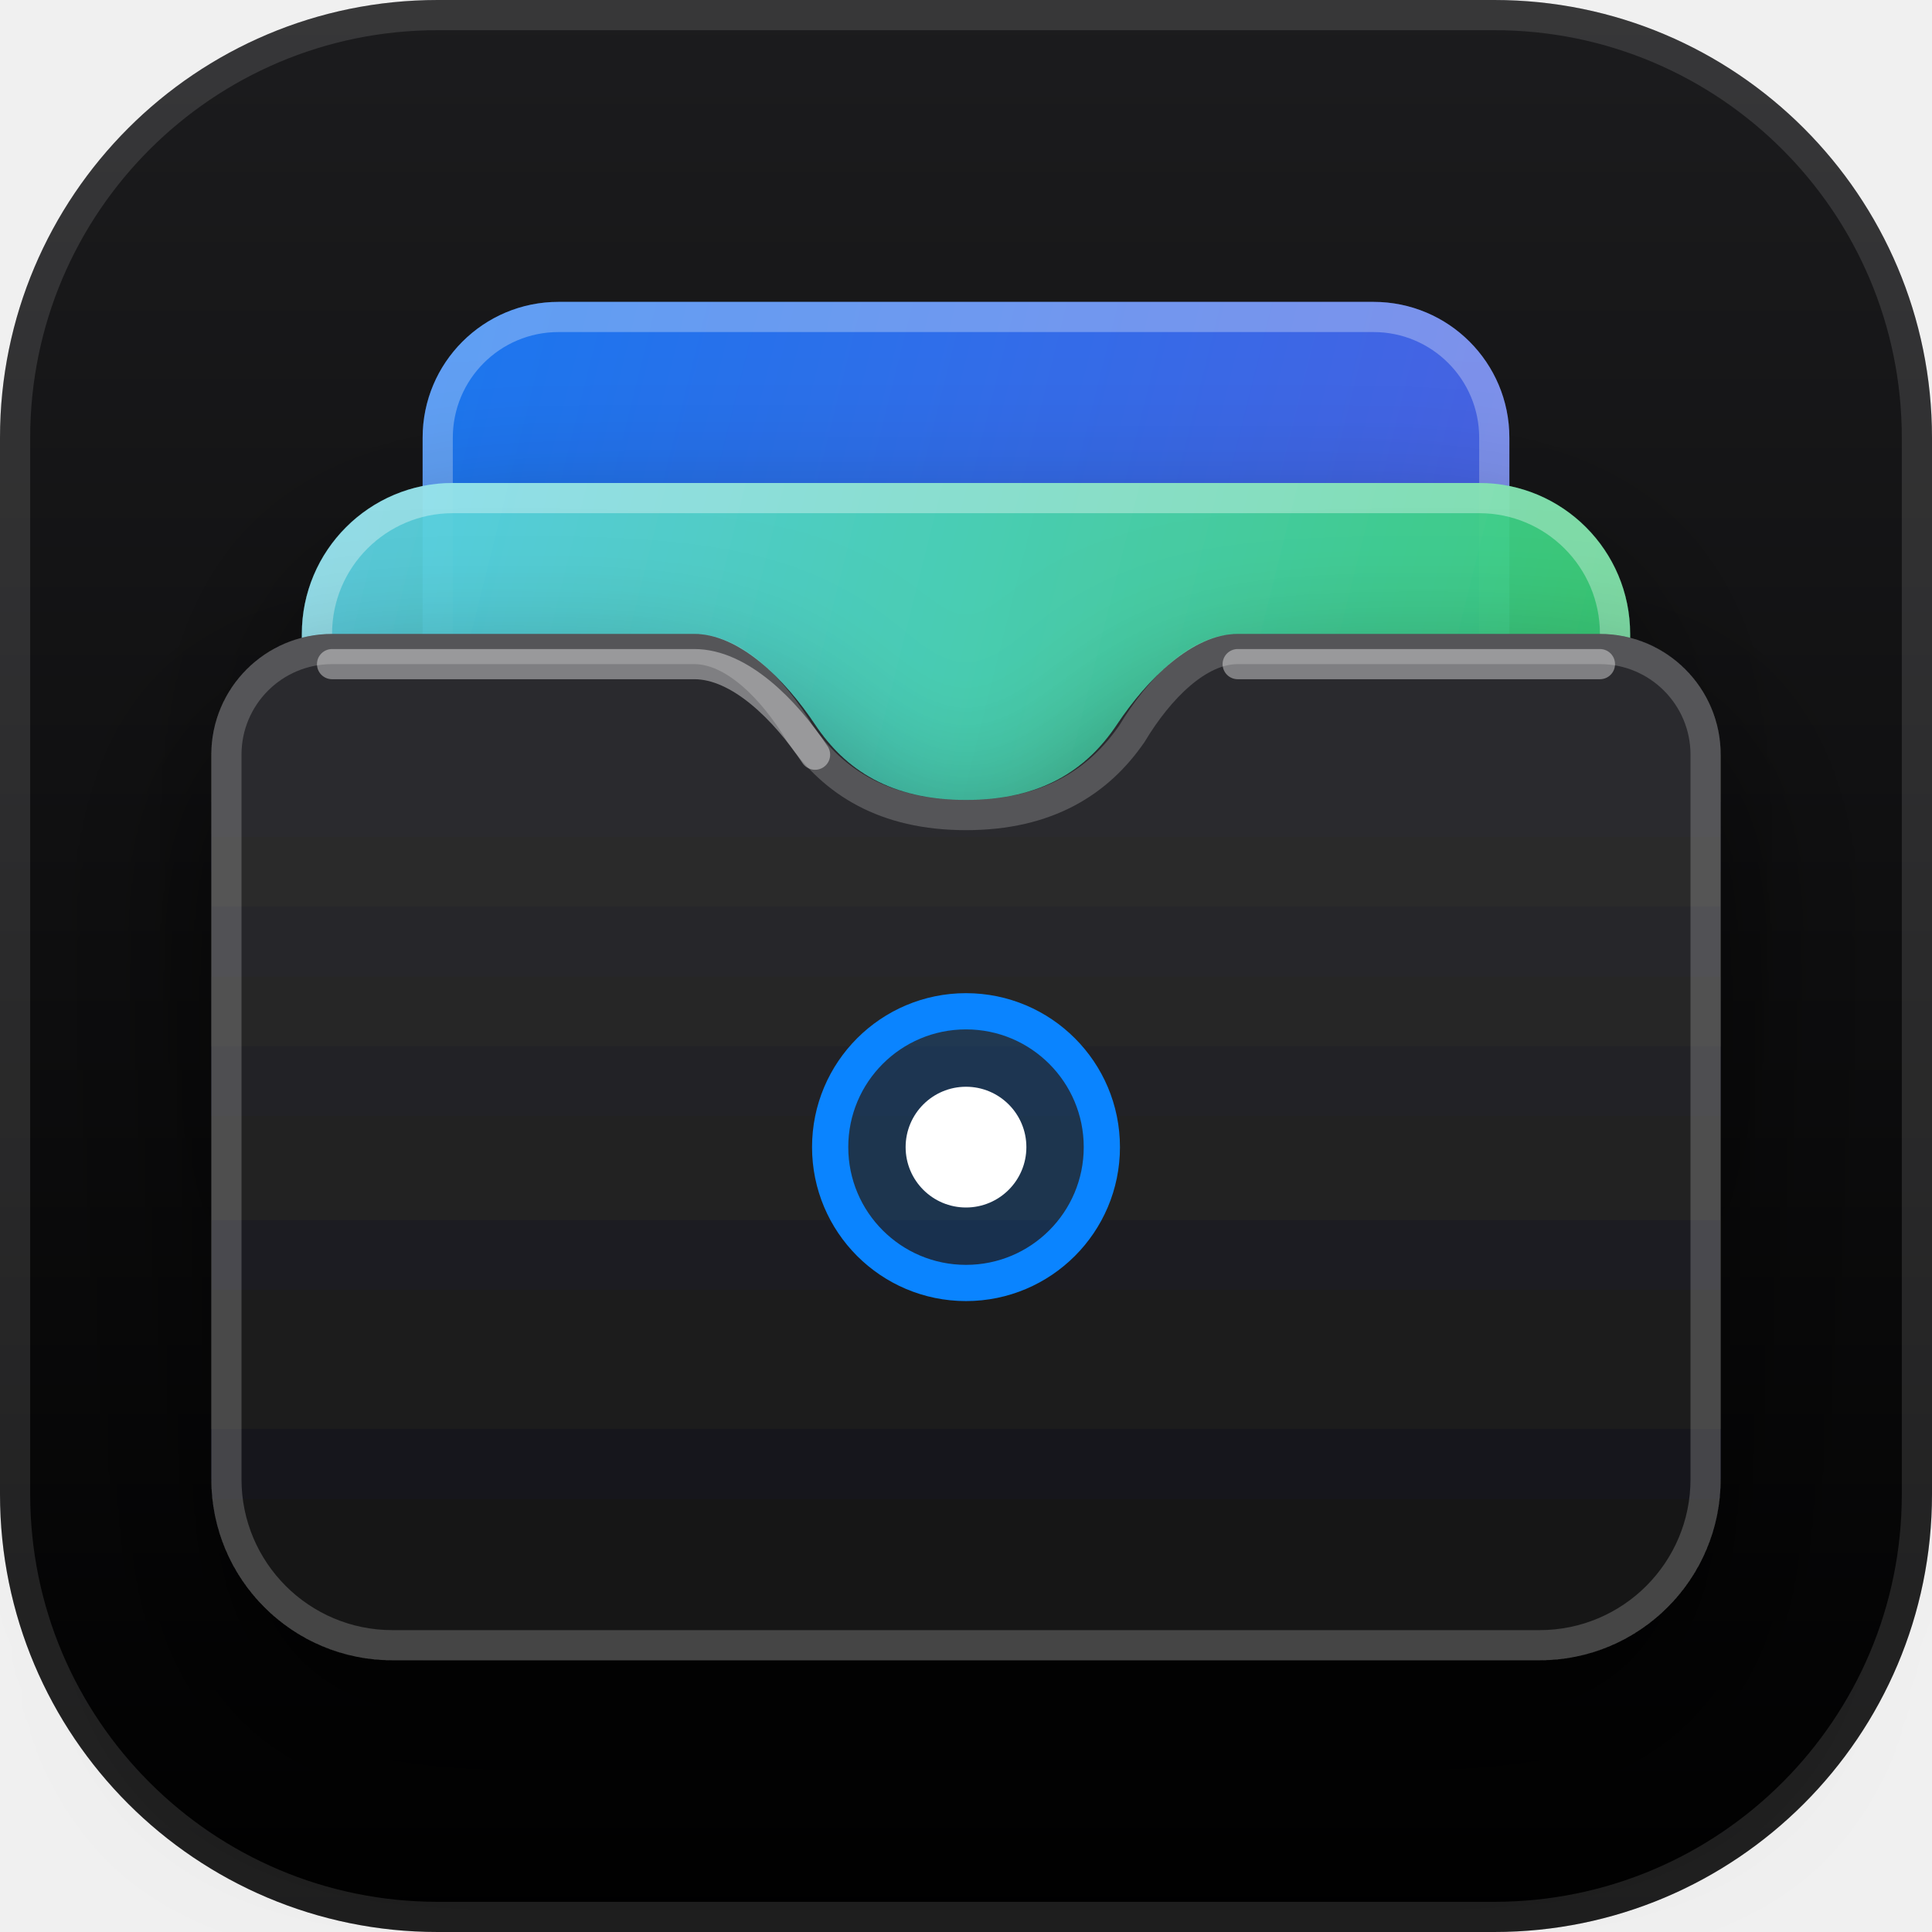
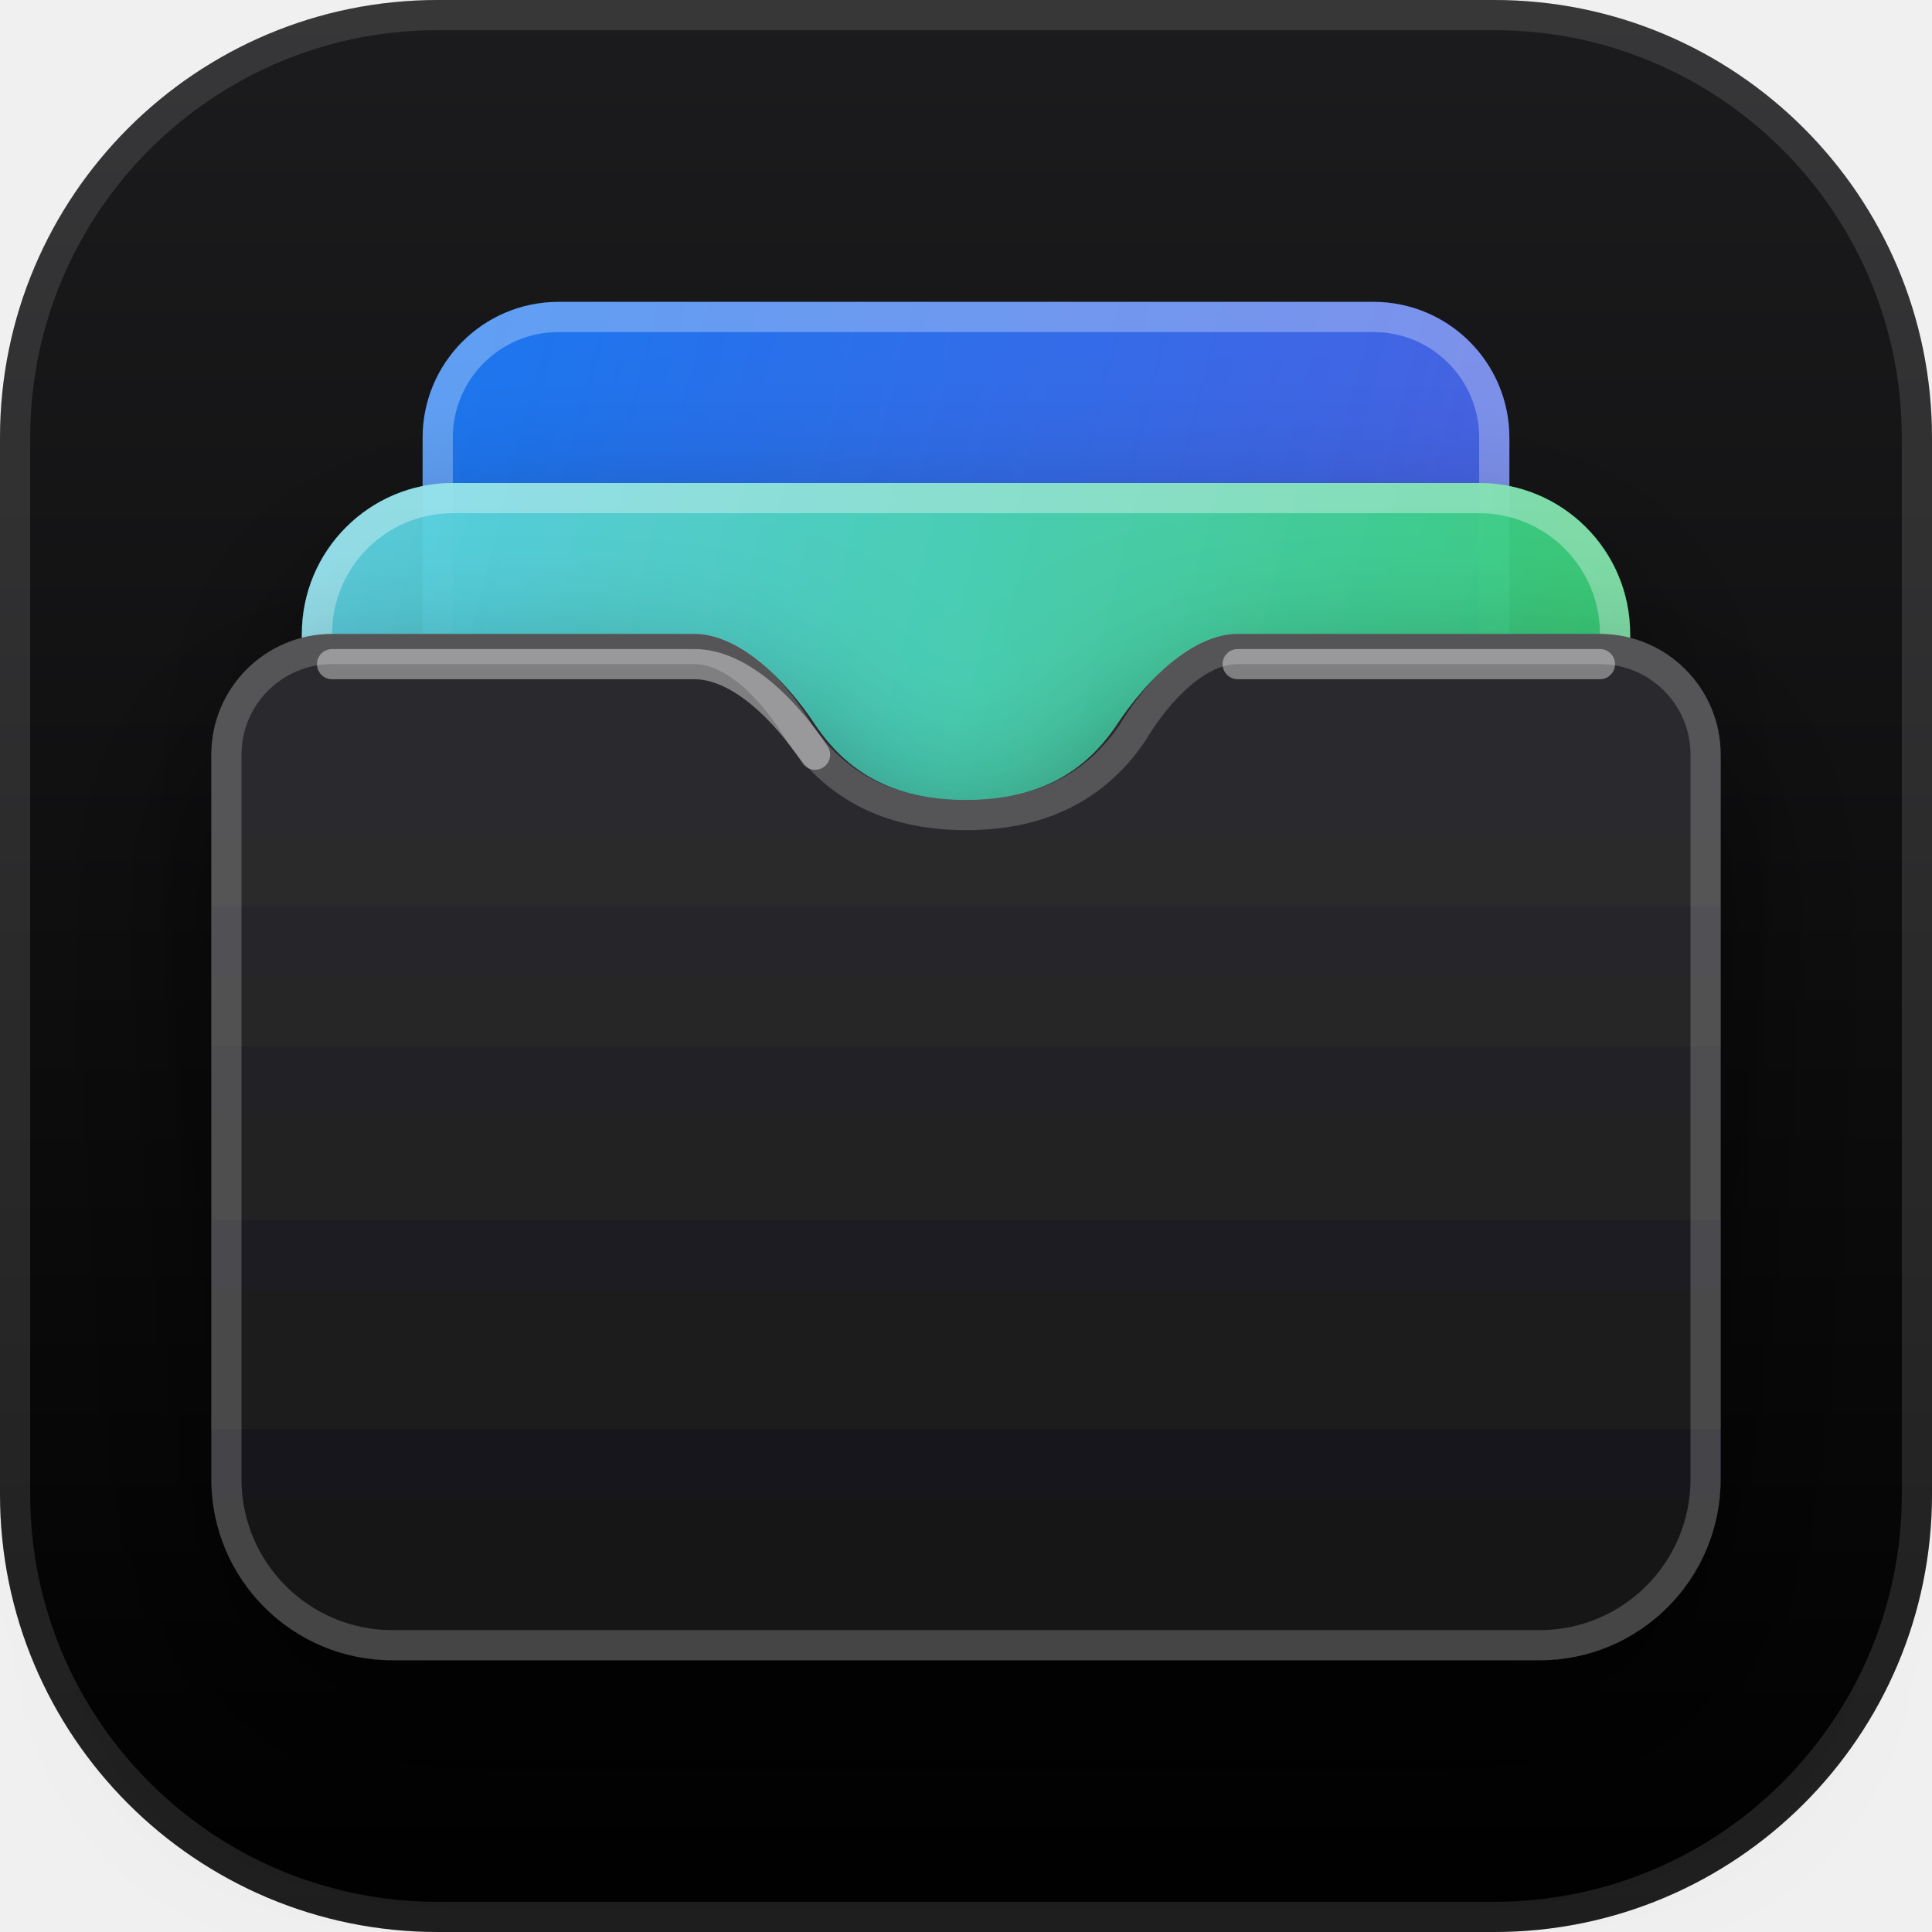
<svg xmlns="http://www.w3.org/2000/svg" viewBox="0 0 64 64" fill="none">
  <defs>
    <linearGradient id="bg-grad" x1="32" y1="0" x2="32" y2="64" gradientUnits="userSpaceOnUse">
      <stop offset="0%" stop-color="#1c1c1e" />
      <stop offset="100%" stop-color="#000000" />
    </linearGradient>
    <linearGradient id="card-top-grad" x1="0" y1="12" x2="64" y2="28" gradientUnits="userSpaceOnUse">
      <stop offset="0%" stop-color="#0A84FF" />
      <stop offset="100%" stop-color="#5E5CE6" />
    </linearGradient>
    <linearGradient id="card-mid-grad" x1="0" y1="18" x2="64" y2="34" gradientUnits="userSpaceOnUse">
      <stop offset="0%" stop-color="#64D2FF" />
      <stop offset="100%" stop-color="#30D158" />
    </linearGradient>
    <linearGradient id="pouch-grad" x1="32" y1="26" x2="32" y2="56" gradientUnits="userSpaceOnUse">
      <stop offset="0%" stop-color="#2c2c2e" />
      <stop offset="100%" stop-color="#121214" />
    </linearGradient>
    <filter id="shadow" x="0" y="4" width="64" height="60" filterUnits="userSpaceOnUse" color-interpolation-filters="sRGB">
      <feDropShadow dx="0" dy="3" stdDeviation="3" flood-color="#000000" flood-opacity="0.6" />
    </filter>
  </defs>
  <rect width="64" height="64" rx="14.5" fill="url(#bg-grad)" />
  <rect x="0.5" y="0.5" width="63" height="63" rx="14" stroke="rgba(255,255,255,0.12)" stroke-width="1" />
  <rect x="14" y="10" width="36" height="24" rx="4.5" fill="url(#card-top-grad)" opacity="0.95" />
  <rect x="14.5" y="10.5" width="35" height="23" rx="4" stroke="rgba(255,255,255,0.3)" stroke-width="1" />
  <rect x="10" y="16" width="44" height="24" rx="5" fill="url(#card-mid-grad)" opacity="0.95" filter="url(#shadow)" />
  <rect x="10.5" y="16.5" width="43" height="23" rx="4.5" stroke="rgba(255,255,255,0.35)" stroke-width="1" />
  <path d="M7 25C7 22.791 8.791 21 11 21H23C24.5 21 26 22.5 27 24C28 25.5 29.5 26.5 32 26.5C34.5 26.5 36 25.5 37 24C38 22.5 39.5 21 41 21H53C55.209 21 57 22.791 57 25V49C57 52.314 54.314 55 51 55H13C9.686 55 7 52.314 7 49V25Z" fill="url(#pouch-grad)" filter="url(#shadow)" />
  <path d="M7.5 25C7.5 23.067 9.067 21.5 11 21.5H23C24.3 21.5 25.6 22.8 26.5 24.3C27.6 25.9 29.3 27 32 27C34.7 27 36.4 25.9 37.5 24.3C38.4 22.8 39.7 21.5 41 21.5H53C54.933 21.5 56.5 23.067 56.5 25V49C56.5 52.038 54.038 54.5 51 54.5H13C9.962 54.5 7.5 52.038 7.5 49V25Z" stroke="rgba(255,255,255,0.2)" stroke-width="1" />
  <path d="M11 22H23C24.5 22 26 23.5 27 25" stroke="rgba(255,255,255,0.4)" stroke-width="1" stroke-linecap="round" />
  <path d="M41 22H53" stroke="rgba(255,255,255,0.4)" stroke-width="1" stroke-linecap="round" />
-   <circle cx="32" cy="38" r="4.5" fill="#0A84FF" fill-opacity="0.2" stroke="#0A84FF" stroke-width="1.2" />
-   <circle cx="32" cy="38" r="2" fill="#FFFFFF" />
</svg>
